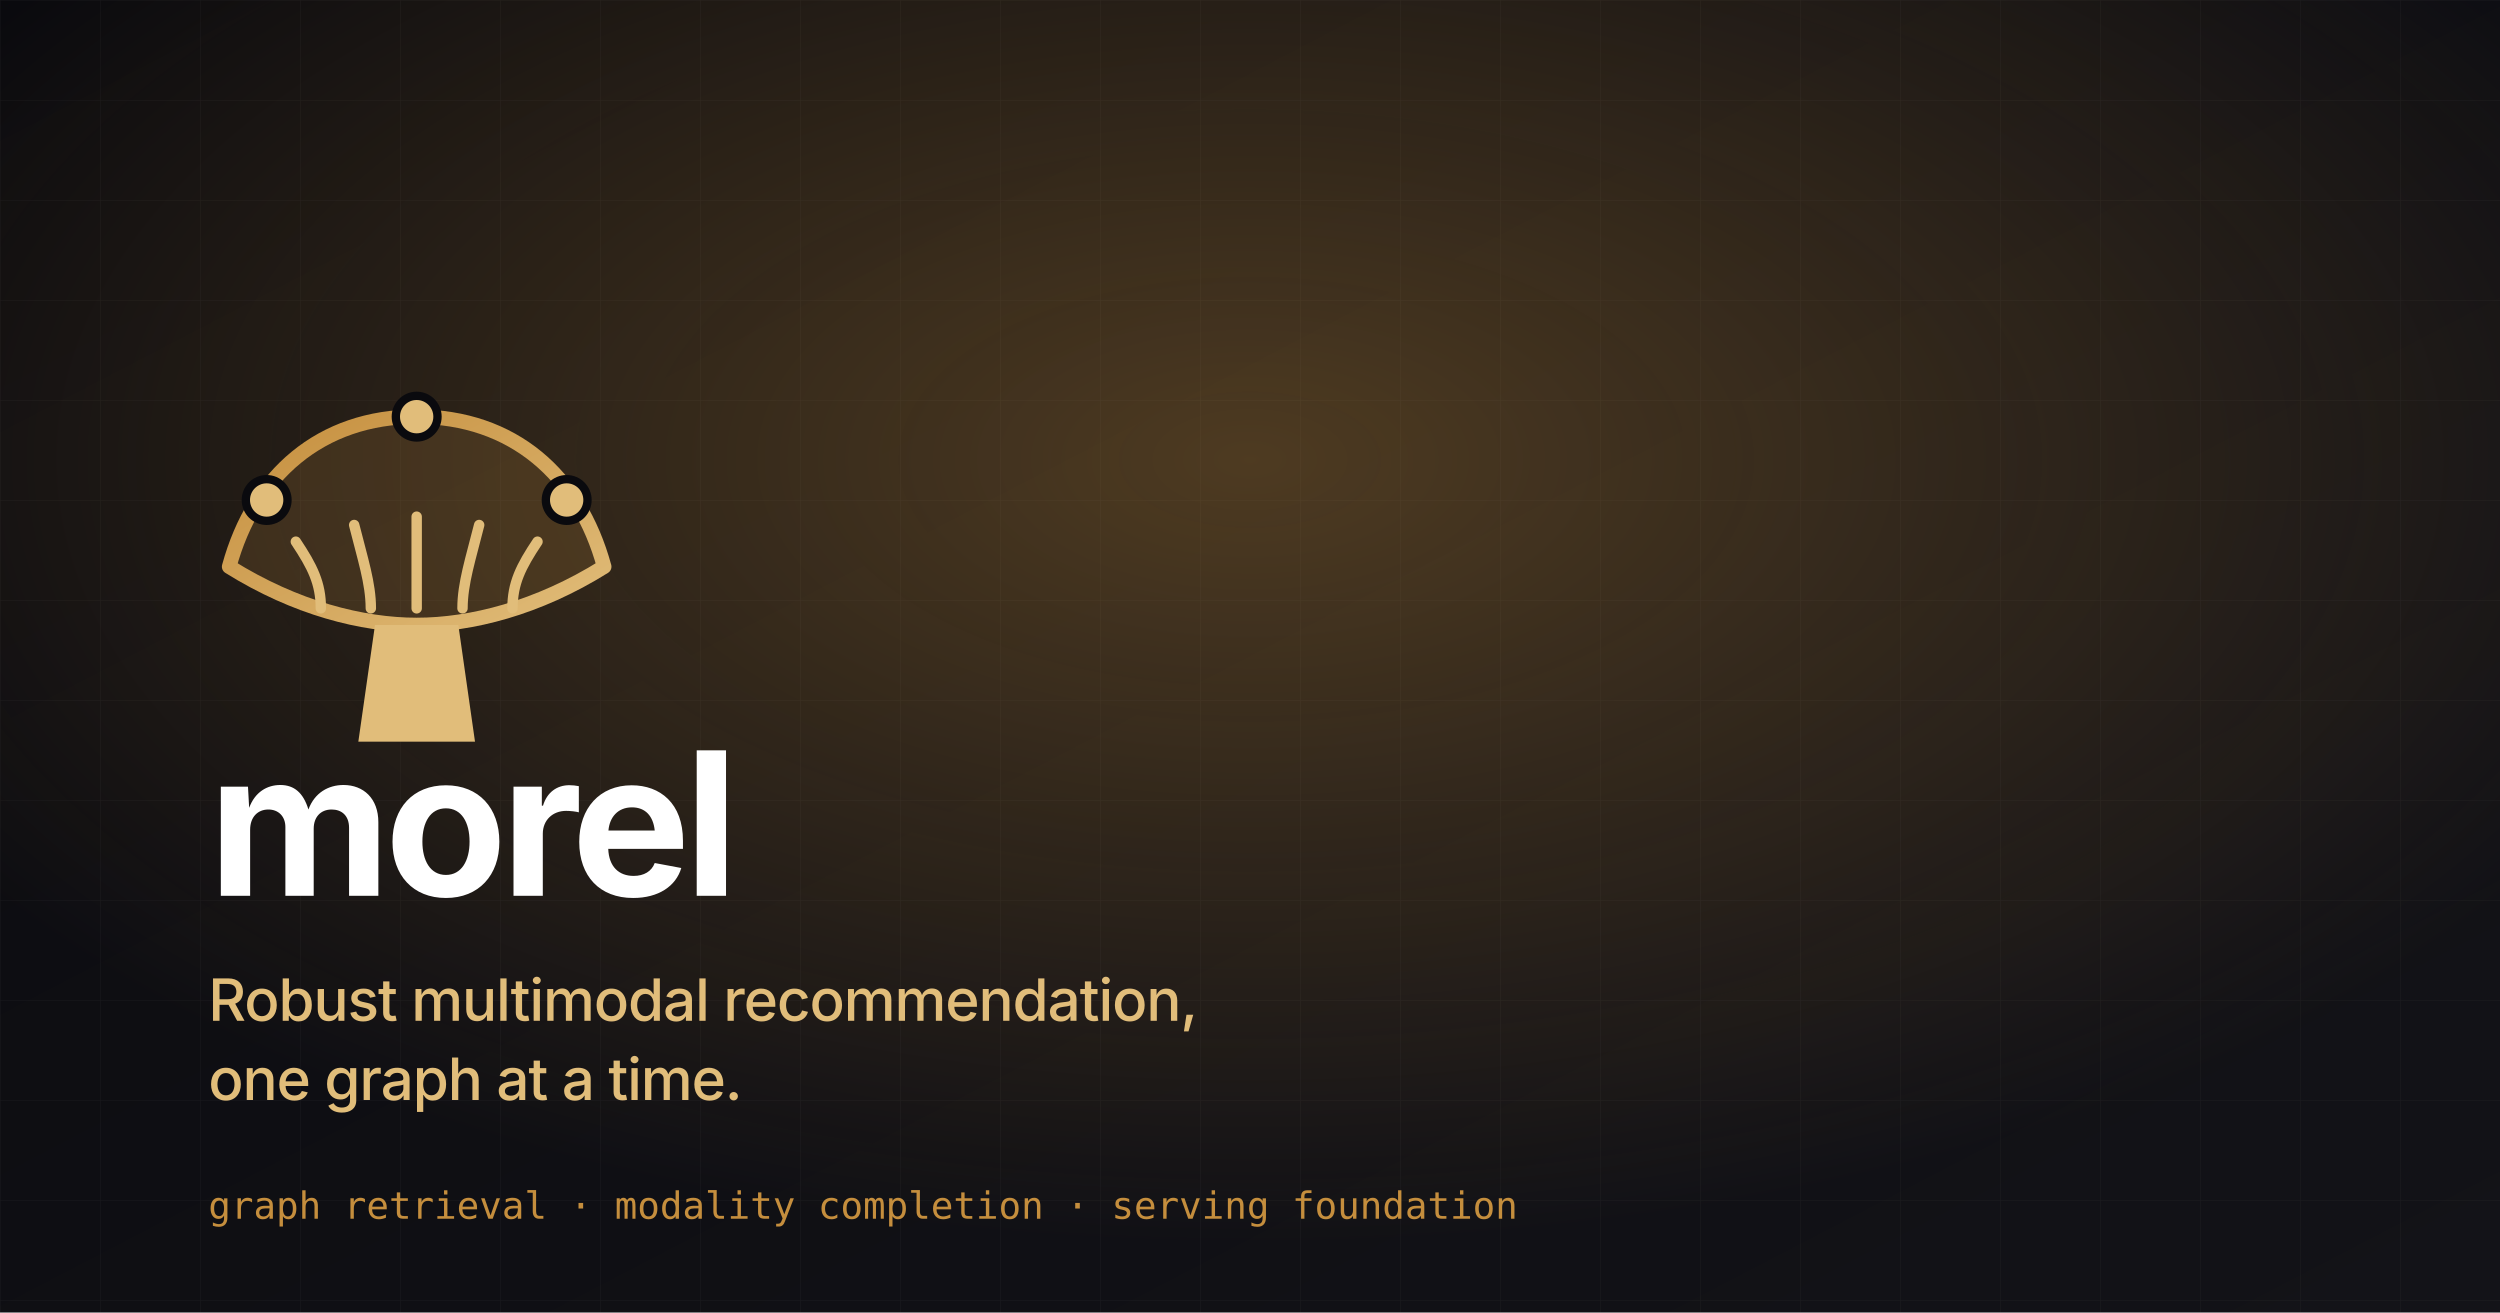
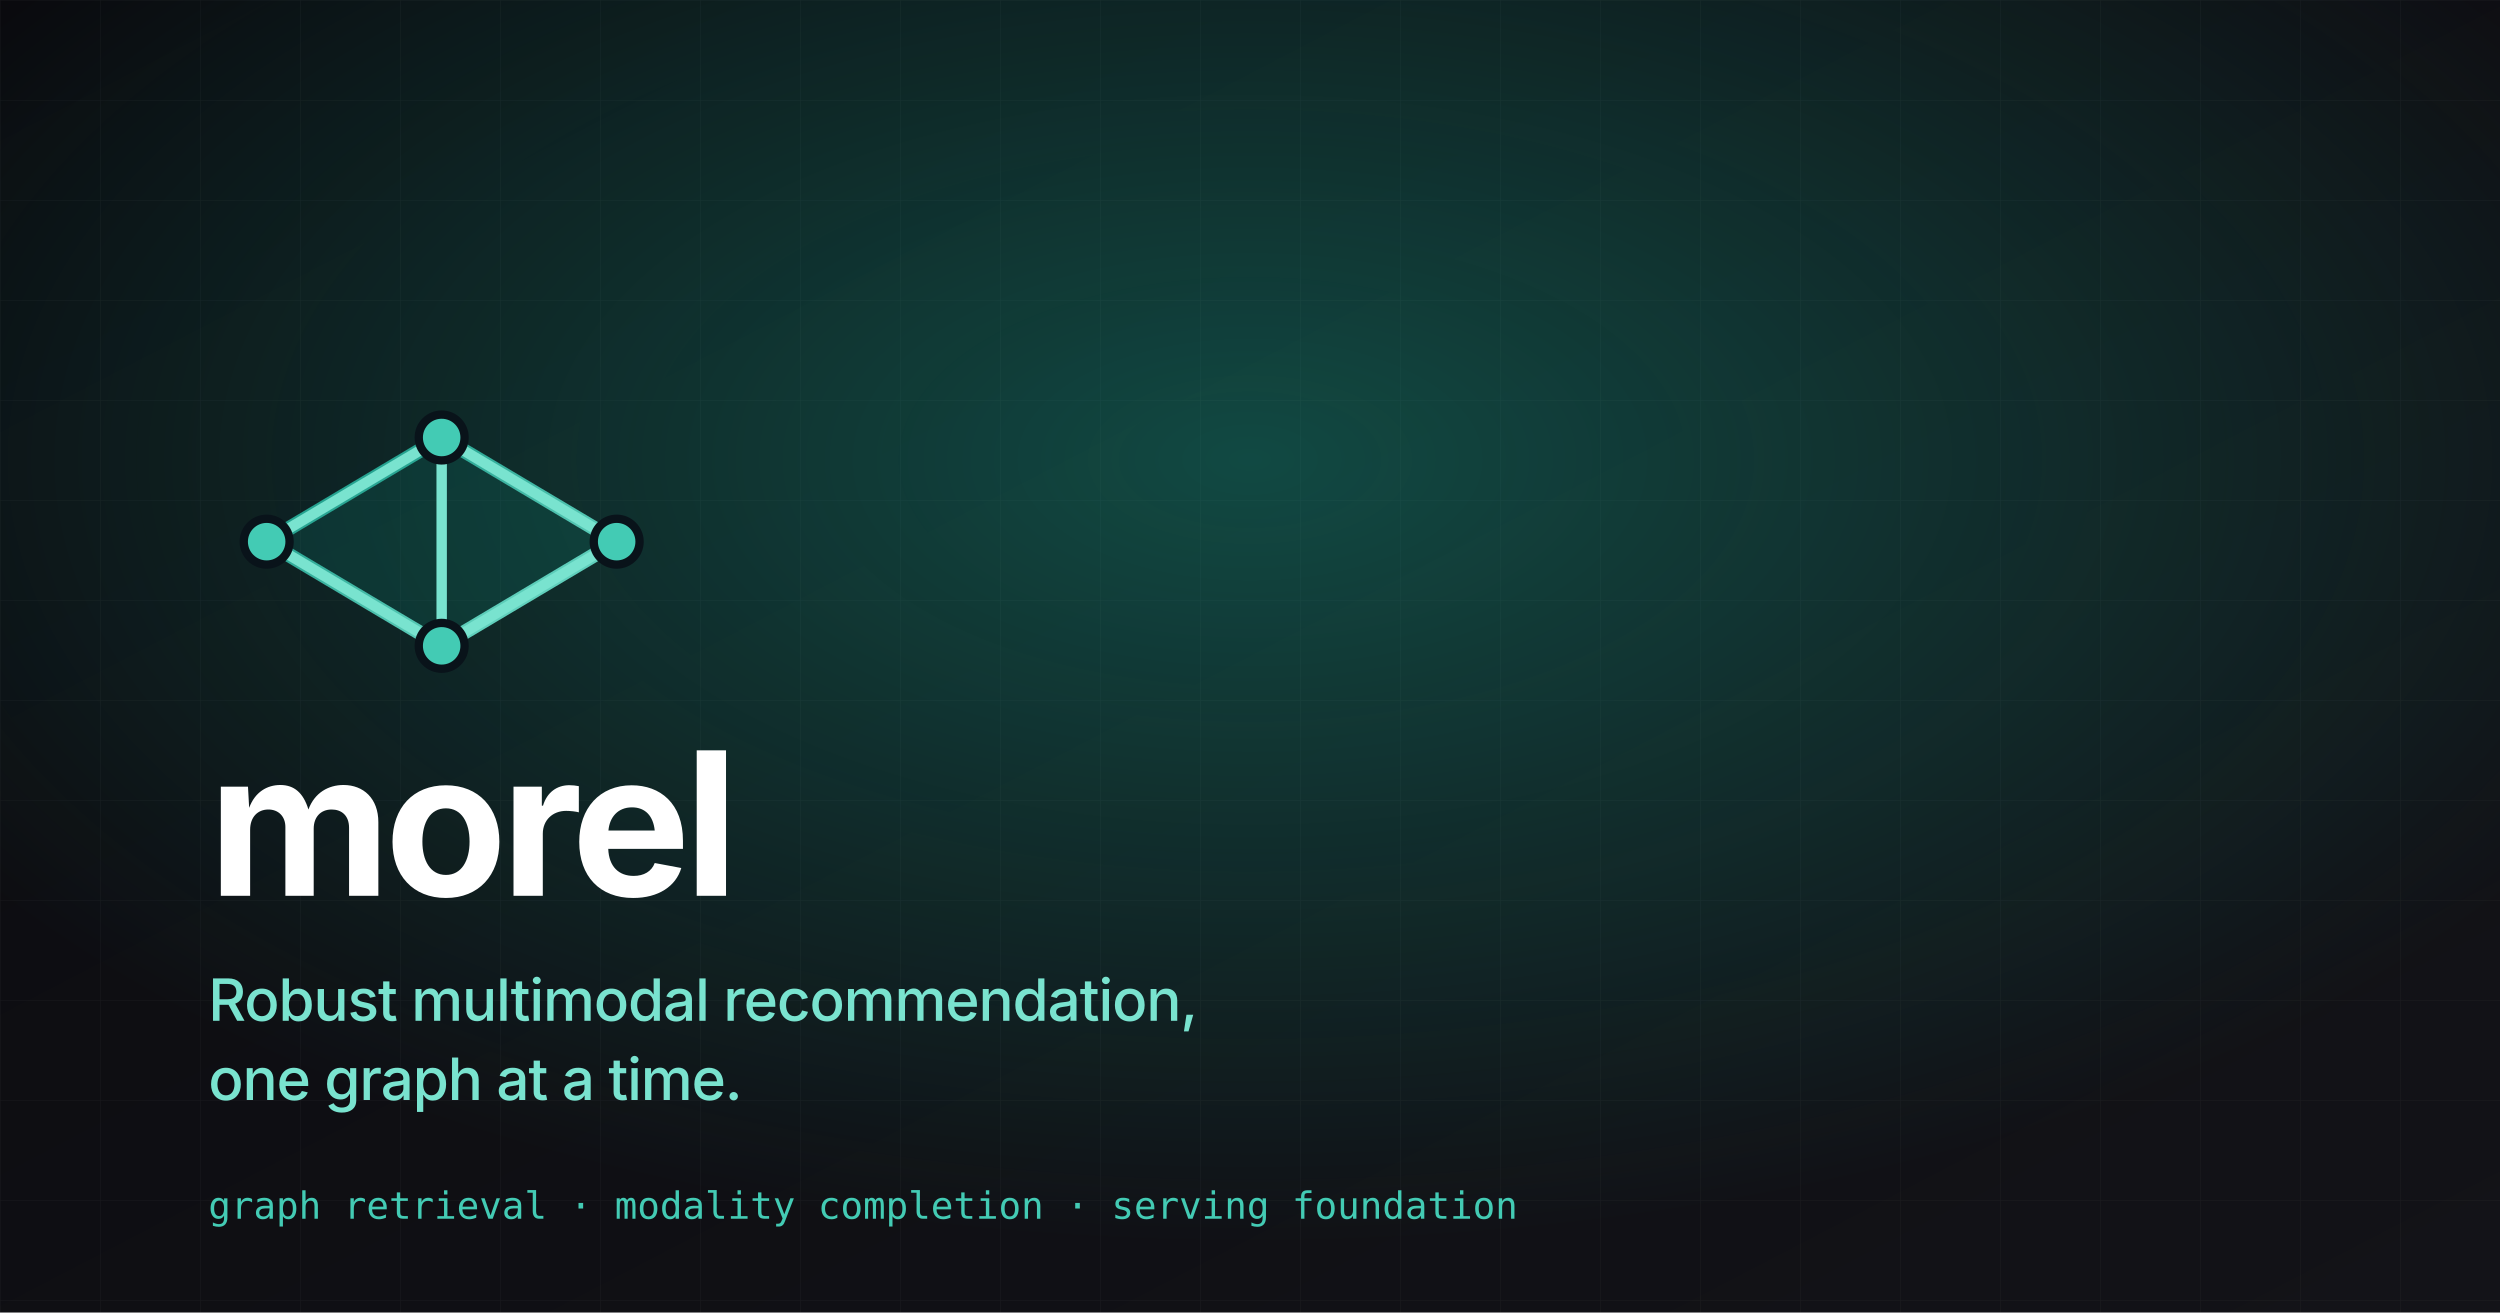
<svg xmlns="http://www.w3.org/2000/svg" viewBox="0 0 1200 630" width="1200" height="630" role="img" aria-label="morel — Robust multimodal recommendation">
  <defs>
    <linearGradient id="bg" x1="0" y1="0" x2="1" y2="1">
      <stop offset="0%" stop-color="#0a0a0e" />
      <stop offset="100%" stop-color="#131318" />
    </linearGradient>
    <linearGradient id="brand" x1="0" y1="0" x2="1" y2="1">
-       <stop offset="0%" stop-color="#c58e3d" />
-       <stop offset="100%" stop-color="#e1bd7a" />
+       <stop offset="0%" stop-color="#0c8f7d" />
+       <stop offset="100%" stop-color="#79e3cf" />
    </linearGradient>
    <radialGradient id="glow" cx="50%" cy="35%" r="60%">
-       <stop offset="0%" stop-color="#c58e3d" stop-opacity="0.35" />
-       <stop offset="100%" stop-color="#c58e3d" stop-opacity="0" />
+       <stop offset="0%" stop-color="#18b89d" stop-opacity="0.35" />
+       <stop offset="100%" stop-color="#18b89d" stop-opacity="0" />
    </radialGradient>
    <pattern id="grid" width="48" height="48" patternUnits="userSpaceOnUse">
      <path d="M 48 0 L 0 0 0 48" fill="none" stroke="rgba(255,255,255,0.05)" stroke-width="0.5" />
    </pattern>
  </defs>
  <rect width="1200" height="630" fill="url(#bg)" />
  <rect width="1200" height="630" fill="url(#grid)" />
  <rect width="1200" height="630" fill="url(#glow)" />
-   <g transform="translate(100, 196)">
-     <path d="M10 76c12-44 44-72 90-72s78 28 90 72c-32 20-64 28-90 28S42 96 10 76Z" fill="#c58e3d" fill-opacity=".18" stroke="url(#brand)" stroke-width="7" stroke-linejoin="round" />
-     <g fill="none" stroke="#e1bd7a" stroke-width="5" stroke-linecap="round">
-       <path d="M42 64c8 12 12 20 12 32" />
-       <path d="M70 56c4 16 8 28 8 40" />
-       <path d="M100 52v44" />
-       <path d="M130 56c-4 16-8 28-8 40" />
-       <path d="M158 64c-8 12-12 20-12 32" />
-     </g>
-     <path d="M80 104h40l8 56H72l8-56Z" fill="#e1bd7a" />
-     <g fill="#e1bd7a" stroke="#0a0a0e" stroke-width="4">
-       <circle cx="28" cy="44" r="10" />
-       <circle cx="172" cy="44" r="10" />
-       <circle cx="100" cy="4" r="10" />
+   <g transform="translate(112, 202)">
+     <path d="M100 8 184 58 100 108 16 58Z" fill="#0c8f7d" fill-opacity=".18" stroke="url(#brand)" stroke-width="7" stroke-linejoin="round" />
+     <path d="M100 8v100M16 58l84 50 84-50M16 58l84-50 84 50" fill="none" stroke="#79e3cf" stroke-width="5" stroke-linecap="round" stroke-linejoin="round" />
+     <g fill="#43cbb4" stroke="#09131a" stroke-width="4">
+       <circle cx="16" cy="58" r="11" />
+       <circle cx="184" cy="58" r="11" />
+       <circle cx="100" cy="8" r="11" />
+       <circle cx="100" cy="108" r="11" />
    </g>
  </g>
  <g font-family="Inter, system-ui, sans-serif" fill="#ffffff">
    <text x="100" y="430" font-size="96" font-weight="700" letter-spacing="-3">morel</text>
-     <text x="100" y="490" font-size="28" font-weight="500" fill="#e1bd7a" letter-spacing="-0.5">Robust multimodal recommendation,</text>
-     <text x="100" y="528" font-size="28" font-weight="500" fill="#e1bd7a" letter-spacing="-0.5">one graph at a time.</text>
+     <text x="100" y="490" font-size="28" font-weight="500" fill="#79e3cf" letter-spacing="-0.5">Robust multimodal recommendation,</text>
+     <text x="100" y="528" font-size="28" font-weight="500" fill="#79e3cf" letter-spacing="-0.5">one graph at a time.</text>
  </g>
-   <g font-family="ui-monospace, SFMono-Regular, monospace" font-size="18" fill="#c58e3d">
+   <g font-family="ui-monospace, SFMono-Regular, monospace" font-size="18" fill="#43cbb4">
    <text x="100" y="585">graph retrieval · modality completion · serving foundation</text>
  </g>
</svg>
